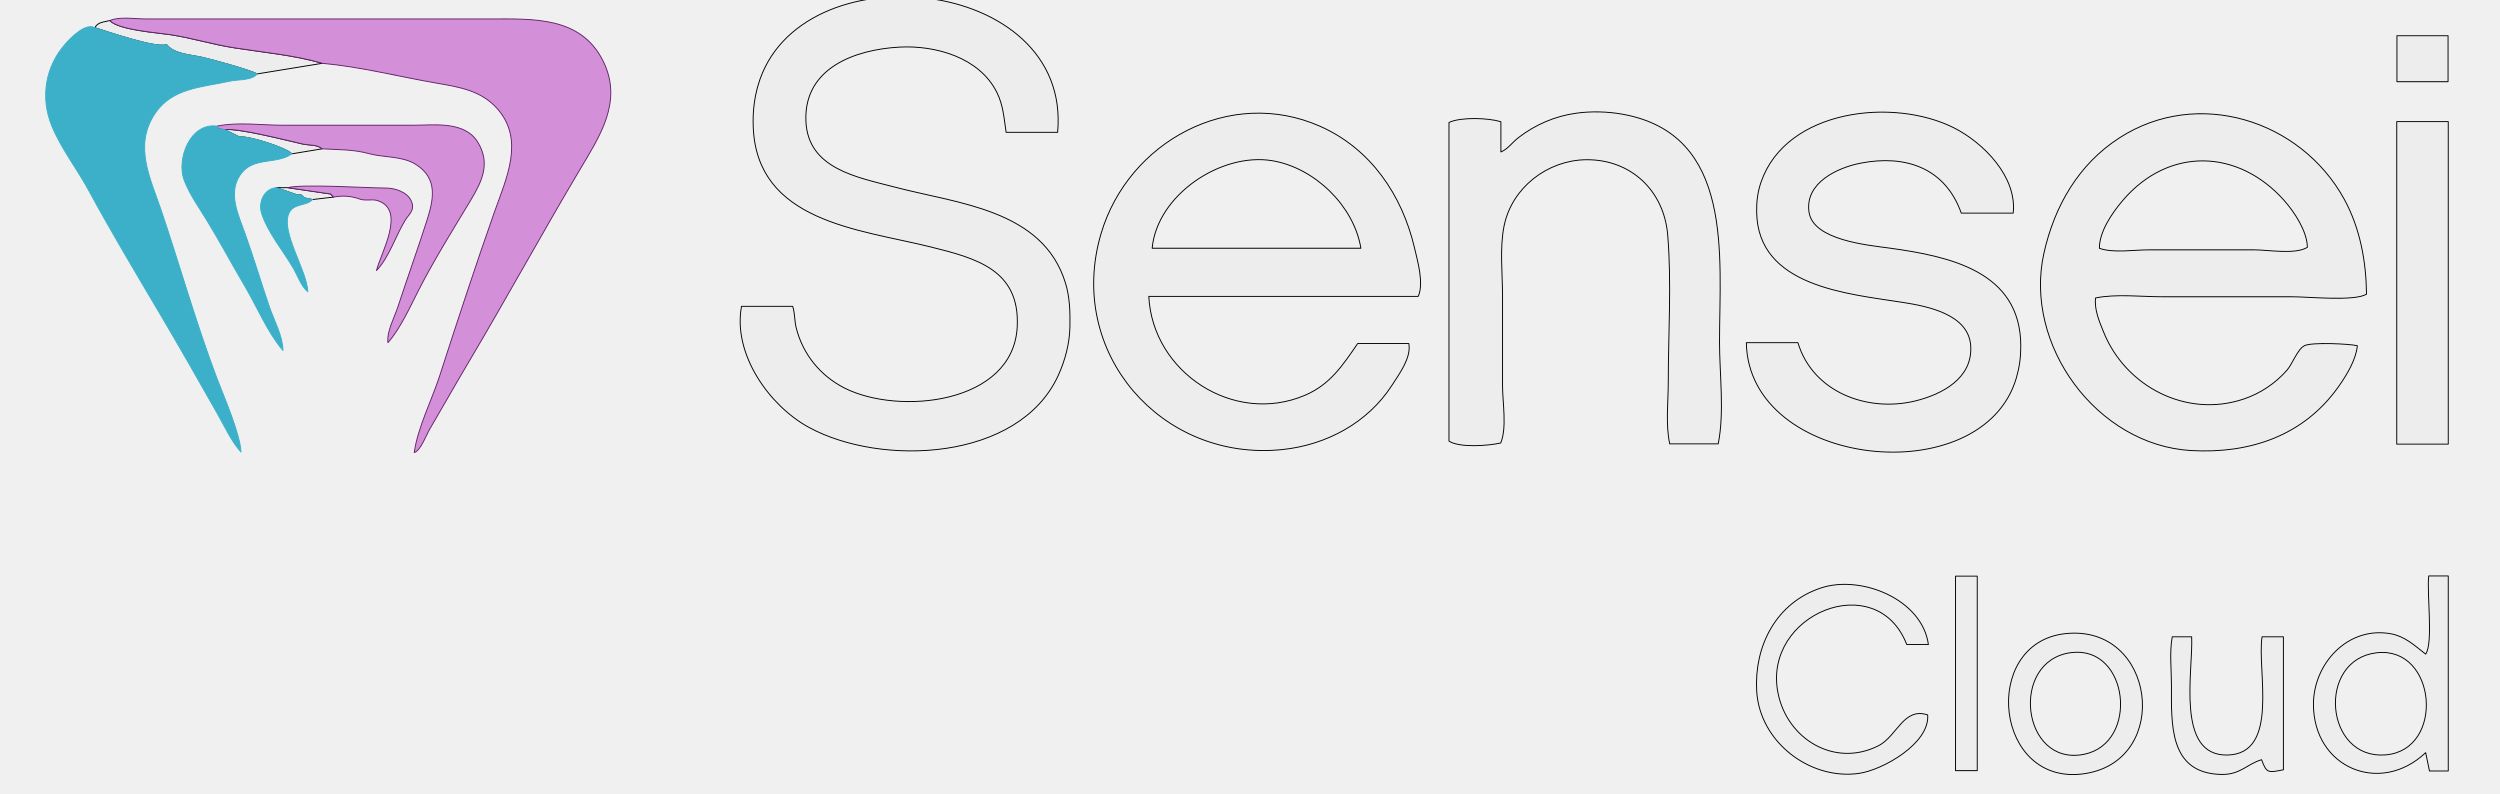
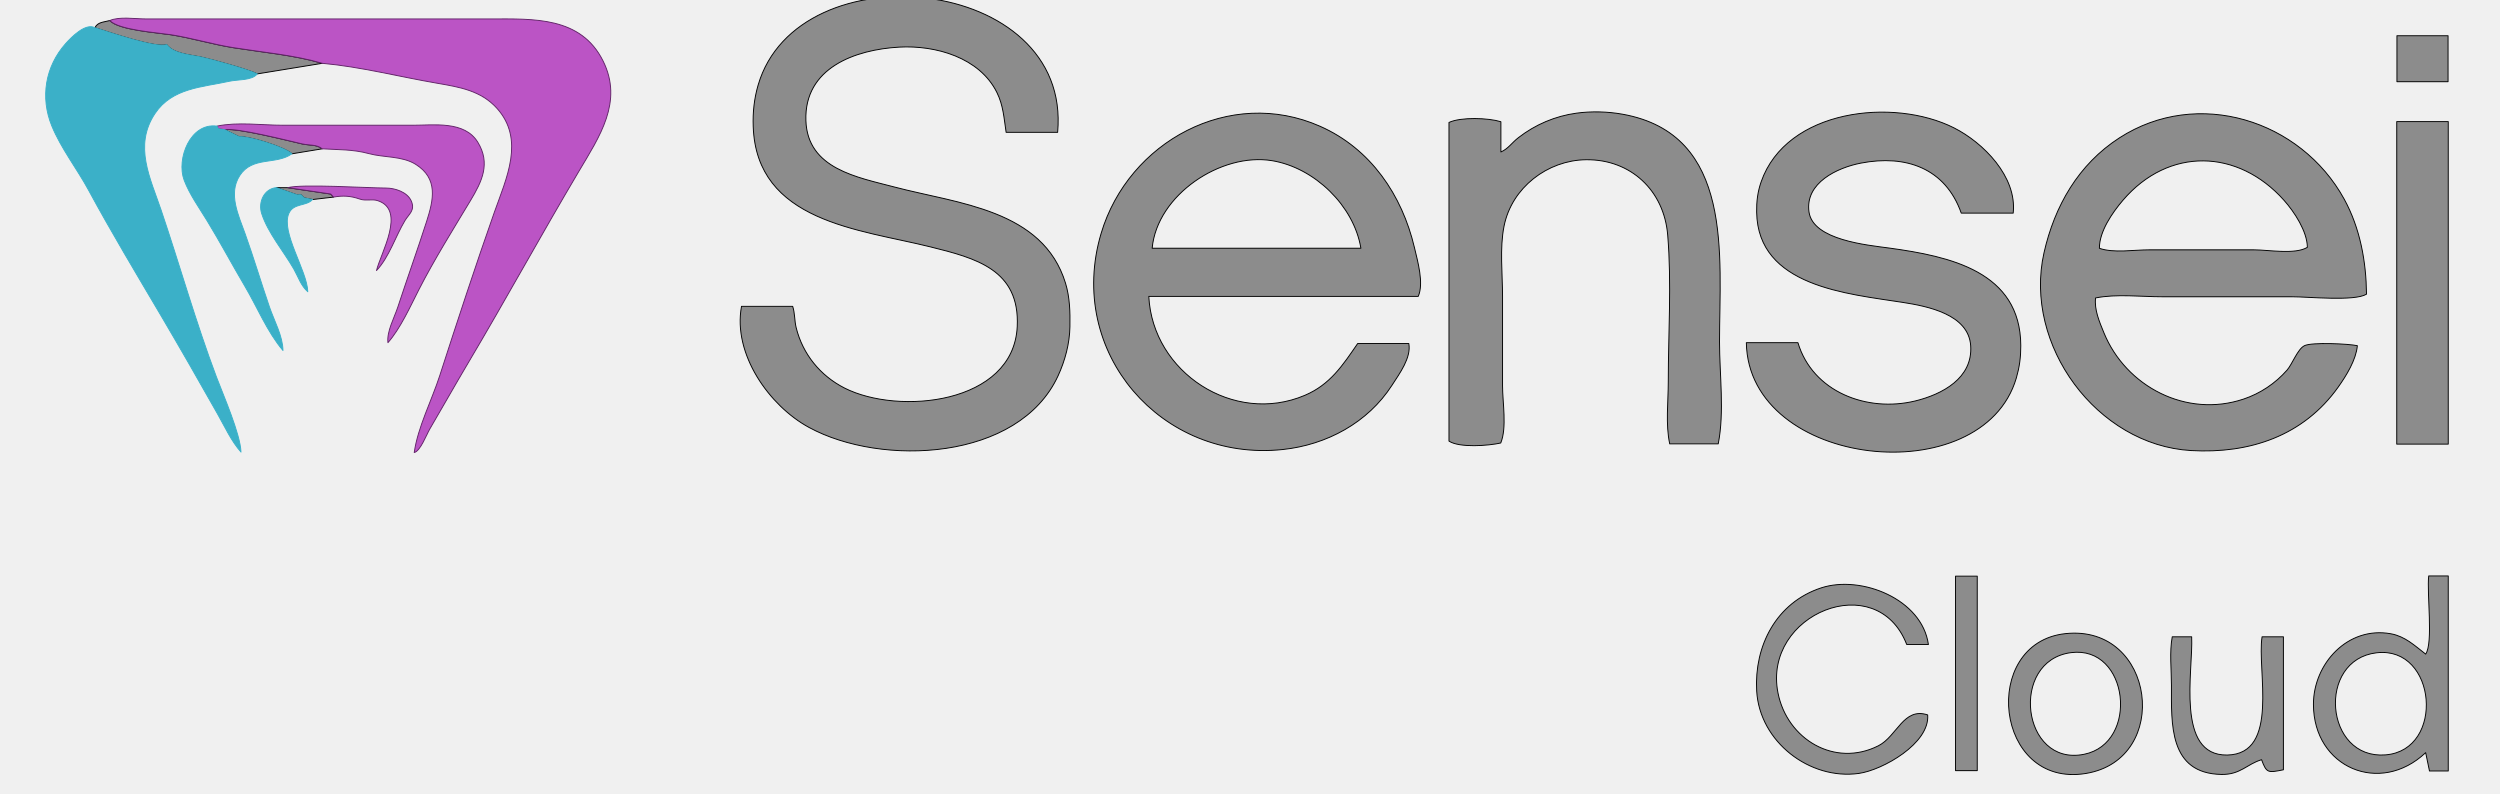
<svg xmlns="http://www.w3.org/2000/svg" viewBox="37.59 36.16 655.14 207.91" width="655.14" height="207.91">
  <path d="M314.75 70.84C318.56 29.55 246.67 22.6 236.25 58.49C235.23 62 234.84 65.6 234.97 69.25C235.8 94.35 262.83 96.24 281.34 100.84C293.32 103.82 304.89 106.81 304.16 121.75C303.18 142.09 273.05 145.04 258.89 137.84C252.54 134.61 247.97 128.97 246.24 122.06C245.77 120.19 245.93 118.31 245.32 116.44C240.85 116.44 236.38 116.44 231.91 116.44C229.57 128.91 239.15 142.5 249.61 148.18C268.6 158.5 304.56 156.99 314.87 134.64C316.71 130.63 317.9 126.16 317.97 121.75C318.04 117.92 317.94 114.06 316.82 110.38C310.91 91.02 288.51 89.53 272.11 85.2C262.29 82.61 249.2 80.44 248.78 67.75C248.32 53.9 261.76 49.15 273.25 48.51C282.76 47.98 294.27 51.22 298.83 60.39C300.51 63.74 300.7 67.23 301.25 70.84C305.75 70.84 310.25 70.84 314.75 70.84ZM66.36 41.54C64.77 42 63.26 41.87 62.45 43.42C60.03 42.12 56.36 45.82 54.8 47.57C49.44 53.6 48.11 61.69 51.15 69.14C53.56 75.04 57.74 80.36 60.77 85.95C66.8 97.09 73.36 108 79.8 118.92C84.82 127.44 89.74 136.03 94.6 144.65C96.5 148 98.21 151.8 100.75 154.64C100.57 149.87 96.13 139.75 94.3 134.91C88.91 120.62 84.75 105.81 79.86 91.34C77 82.86 72.57 74.39 78.2 65.93C82.7 59.16 90.62 59.04 97.75 57.45C99.88 56.97 103.63 57.3 105 55.53C110.69 54.61 116.37 53.68 122.06 52.75C132.17 53.67 142.19 56.27 152.25 57.99C158.05 58.99 163.62 59.93 167.76 64.48C175.25 72.72 170.24 82.96 167.12 91.83C162.13 106 157.44 120.33 152.82 134.62C150.72 141.11 147.09 148.07 146.14 154.75C147.74 154.4 149.33 150.1 150.27 148.5C153.6 142.83 156.83 137.08 160.19 131.42C170.1 114.74 179.41 97.71 189.3 81.04C194.67 71.98 200.97 62.83 195.62 52.12C189.81 40.47 177.41 41.12 166.25 41.12C142.75 41.12 119.25 41.12 95.75 41.12C89.08 41.12 82.42 41.12 75.75 41.12C72.91 41.12 68.89 40.45 66.36 41.54ZM679.12 45.52C674.65 45.52 670.19 45.52 665.72 45.52C665.72 49.54 665.72 53.55 665.72 57.57C670.19 57.57 674.65 57.57 679.12 57.57C679.12 53.55 679.12 49.54 679.12 45.52ZM487.86 152.48C489.53 144.13 488.2 134.29 488.2 125.75C488.2 103.31 492.14 71.32 462.74 66.08C458.87 65.39 454.64 65.28 450.74 65.81C445.18 66.56 439.92 68.8 435.49 72.24C433.84 73.51 432.77 75.2 430.91 75.98C430.91 73.34 430.91 70.7 430.91 68.06C427.66 67.04 420.4 66.79 417.3 68.25C417.3 96.08 417.3 123.92 417.3 151.75C419.99 153.56 427.69 152.98 430.87 152.25C432.53 148.2 431.34 141.65 431.34 137.25C431.34 129.42 431.34 121.58 431.34 113.75C431.34 107.82 430.57 101.27 431.73 95.44C433.74 85.33 443.14 78.13 453.25 78.02C464.93 77.89 473.66 86.09 474.62 97.75C475.67 110.43 474.77 123.53 474.77 136.25C474.77 141.49 474.04 147.38 475.15 152.48C479.39 152.48 483.63 152.48 487.86 152.48ZM409.25 113.83C410.77 110.36 409.09 104.61 408.25 101.03C405.02 87.28 396.79 75.11 383.52 69.25C359.89 58.81 333.3 73.27 326.14 97.34C316.87 128.53 342.01 157.33 373.75 153.96C385.23 152.74 396.04 146.95 402.37 137.12C404.34 134.07 407.47 129.86 406.78 126.19C402.31 126.19 397.84 126.19 393.37 126.19C389.47 131.87 386.18 136.93 379.55 139.75C360.93 147.67 339.63 133.77 338.64 113.83C362.18 113.83 385.71 113.83 409.25 113.83ZM565.16 92.01C566.21 82.48 557.36 73.55 549.61 69.65C533.77 61.68 505.74 64.75 499.1 83.83C498.19 86.44 497.88 88.99 497.93 91.75C498.23 111.28 521.71 113.13 536.25 115.41C542.78 116.43 553.46 118.54 554.02 126.75C554.61 135.28 546.52 139.52 539.46 141.24C526.83 144.29 512.61 138.85 508.75 125.96C504.24 125.96 499.73 125.96 495.23 125.96C495.78 158.91 557.1 165.45 565.98 135.23C566.81 132.39 567.16 129.71 567.15 126.75C567.09 107.26 548.47 103.34 532.73 101.17C526.97 100.38 512.71 99.1 511.65 91.72C510.55 84.05 519.13 80.09 525.23 78.91C537.08 76.61 547.4 80.27 551.55 92.01C556.08 92.01 560.62 92.01 565.16 92.01ZM657.75 113.25C657.67 104.68 656.06 95.91 651.9 88.34C640.49 67.57 613.46 59.09 593.01 72.28C582.24 79.22 575.99 90.17 573.23 102.41C567.79 126.54 587.1 152.81 611.75 154.23C627.09 155.12 641.23 150.41 650.34 137.59C652.47 134.58 655.01 130.49 655.35 126.75C653.11 126.25 643.38 125.79 641.48 126.75C639.67 127.66 638.31 131.56 636.92 133.15C633.87 136.63 629.9 139.28 625.53 140.74C610.57 145.76 594.69 137.49 588.91 123.31C587.77 120.53 586.38 117.3 586.75 114.24C592.26 113.14 598.62 113.93 604.25 113.93C615.58 113.93 626.92 113.93 638.25 113.93C642.5 113.93 654.63 115.18 657.75 113.25ZM679.17 68.02C674.67 68.02 670.17 68.02 665.67 68.02C665.67 96.2 665.67 124.37 665.67 152.55C670.17 152.55 674.67 152.55 679.17 152.55C679.17 124.37 679.17 96.2 679.17 68.02ZM94.47 69.21C87.43 68.23 83.77 77.85 85.84 83.37C87.22 87.03 89.76 90.59 91.8 93.92C95.24 99.54 98.33 105.38 101.69 111.06C104.97 116.59 107.62 123.18 111.75 128.02C111.71 124.25 109.42 120.14 108.21 116.61C106.02 110.22 104.1 103.77 101.82 97.39C100.12 92.62 97.33 86.95 100.42 82.17C103.75 77.03 109.94 79.44 114.08 76.47C116.73 76.03 119.38 75.59 122.03 75.16C126.12 75.41 130.12 75.28 134.28 76.42C138.21 77.49 143 77.01 146.53 79.23C152.46 82.96 151.22 88.48 149.38 94.2C146.96 101.73 144.29 109.15 141.84 116.63C140.91 119.46 138.91 123.01 139.25 125.96C142.51 122.26 145.07 116.56 147.34 112.11C151.41 104.15 156.32 96.32 160.91 88.68C163.9 83.71 166.21 78.97 162.79 73.41C159.32 67.77 151.26 68.98 145.75 68.98C134.42 68.98 123.08 68.98 111.75 68.98C106.25 68.98 99.83 68.06 94.47 69.21ZM394.22 101.21C375.99 101.21 357.76 101.21 339.52 101.21C340.82 87.23 357.6 76.07 370.95 78.27C382.07 80.11 392.38 90.08 394.22 101.21ZM642.25 100.97C639.09 102.93 632.03 101.63 628.25 101.63C619.08 101.63 609.92 101.63 600.75 101.63C596.79 101.63 591.49 102.53 587.75 101.23C587.72 96.83 591.12 91.92 593.91 88.65C605.92 74.61 624.06 75.15 636.12 88.64C638.83 91.68 642.2 96.78 642.25 100.97ZM110 85.33C106.86 85.6 105.18 89.08 106.16 92.13C107.81 97.24 111.94 102.05 114.58 106.67C115.74 108.71 116.46 111.09 118.25 112.62C118.12 107.1 111.09 96.92 113.31 92.04C114.55 89.33 117.86 90.27 119.5 88.45C121.33 88.24 123.17 88.02 125 87.81C127.45 87.37 129.48 87.49 131.85 88.32C133.44 88.89 135.07 88.26 136.56 88.74C144.09 91.17 137.36 102.49 136.25 107.06C139.54 103.64 141.26 98.03 143.72 93.96C144.78 92.21 146.43 91.29 145.37 88.84C144.32 86.44 141.03 85.44 138.75 85.44C133.66 85.42 116.64 84.32 113 85.34C112 85.34 111 85.33 110 85.33ZM555.74 187.14C553.84 187.14 551.95 187.14 550.05 187.14C550.05 204.13 550.05 221.12 550.05 238.11C551.95 238.11 553.84 238.11 555.74 238.11C555.74 221.12 555.74 204.13 555.74 187.14ZM679.17 187.09C677.46 187.09 675.76 187.09 674.05 187.09C673.52 191.51 675.28 204.73 673.25 207.57C670.35 205.34 667.86 202.91 664.11 202.24C652.83 200.2 643.83 210.09 643.84 220.75C643.86 237.33 661.29 244.71 673.25 233.4C673.58 235 673.92 236.61 674.25 238.21C675.89 238.21 677.53 238.21 679.17 238.21C679.17 221.17 679.17 204.13 679.17 187.09ZM542.94 205.06C541.29 193.15 525.31 186.81 514.89 190.2C503.09 194.05 497.26 205.38 497.94 217.25C498.7 230.53 511.82 240.65 524.72 238.84C530.93 237.97 543.35 230.98 542.75 223.51C536.42 221.39 534.73 229.11 529.84 231.59C518.4 237.38 505.92 229.89 503.52 217.74C499.43 197.05 529.43 184.85 537.26 205.06C539.15 205.06 541.05 205.06 542.94 205.06ZM578.81 202.21C556.4 204.66 560.21 242.81 584.22 238.85C606.83 235.12 602.41 199.64 578.81 202.21ZM611.93 203.04C610.24 203.04 608.54 203.04 606.84 203.04C606.09 207.07 606.63 211.63 606.63 215.75C606.63 225.84 605.91 238.87 619.75 239.11C624.74 239.19 626.4 236.39 630.25 235.25C631.56 238.81 631.93 238.69 635.97 237.89C635.97 226.27 635.97 214.65 635.97 203.04C634.11 203.04 632.24 203.04 630.38 203.04C628.98 211.72 635.12 233.78 621.25 234.02C607.64 234.26 612.36 211.84 611.93 203.04ZM580.3 207.19C595.51 205.2 598.29 230.92 583.71 233.83C567.31 237.11 564.13 209.3 580.3 207.19ZM660.38 207.23C676.2 205.37 678.4 232.72 662.75 233.98C646.72 235.27 644.67 209.07 660.38 207.23Z" fill="#ffffff" fill-rule="evenodd" stroke="#ffffff" stroke-width="0.25" stroke-linejoin="round" />
-   <path d="M314.75 70.84C310.25 70.84 305.75 70.84 301.25 70.84C300.7 67.23 300.51 63.74 298.83 60.39C294.27 51.22 282.76 47.98 273.25 48.51C261.76 49.15 248.32 53.9 248.78 67.75C249.2 80.44 262.29 82.61 272.11 85.2C288.51 89.53 310.91 91.02 316.82 110.38C317.94 114.06 318.04 117.92 317.97 121.75C317.9 126.16 316.71 130.63 314.87 134.64C304.56 156.99 268.6 158.5 249.61 148.18C239.15 142.5 229.57 128.91 231.91 116.44C236.38 116.44 240.85 116.44 245.32 116.44C245.93 118.31 245.77 120.19 246.24 122.06C247.97 128.97 252.54 134.61 258.89 137.84C273.05 145.04 303.18 142.09 304.16 121.75C304.89 106.81 293.32 103.82 281.34 100.84C262.83 96.24 235.8 94.35 234.97 69.25C234.84 65.6 235.23 62 236.25 58.49C246.67 22.6 318.56 29.55 314.75 70.84ZM66.36 41.54C68.73 44.05 78.77 44.7 82.44 45.27C87.94 46.14 93.3 47.78 98.75 48.65C106.41 49.87 114.62 50.57 122.06 52.75C116.37 53.68 110.69 54.61 105 55.53C102.89 54.44 92.91 51.67 90.16 51.09C87.25 50.49 83.04 50.24 81.25 47.85C78.64 48.88 66.03 44.56 62.45 43.42C63.26 41.87 64.77 42 66.36 41.54ZM679.12 45.52C679.12 49.54 679.12 53.55 679.12 57.57C674.65 57.57 670.19 57.57 665.72 57.57C665.72 53.55 665.72 49.54 665.72 45.52C670.19 45.52 674.65 45.52 679.12 45.52ZM487.86 152.48C483.63 152.48 479.39 152.48 475.15 152.48C474.04 147.38 474.77 141.49 474.77 136.25C474.77 123.53 475.67 110.43 474.62 97.75C473.66 86.09 464.93 77.89 453.25 78.02C443.14 78.13 433.74 85.33 431.73 95.44C430.57 101.27 431.34 107.82 431.34 113.75C431.34 121.58 431.34 129.42 431.34 137.25C431.34 141.65 432.53 148.2 430.87 152.25C427.69 152.98 419.99 153.56 417.3 151.75C417.3 123.92 417.3 96.08 417.3 68.25C420.4 66.79 427.66 67.04 430.91 68.06C430.91 70.7 430.91 73.34 430.91 75.98C432.77 75.2 433.84 73.51 435.49 72.24C439.92 68.8 445.18 66.56 450.74 65.81C454.64 65.28 458.87 65.39 462.74 66.08C492.14 71.32 488.2 103.31 488.2 125.75C488.2 134.29 489.53 144.13 487.86 152.48ZM409.25 113.83C385.71 113.83 362.18 113.83 338.64 113.83C339.63 133.77 360.93 147.67 379.55 139.75C386.18 136.93 389.47 131.87 393.37 126.19C397.84 126.19 402.31 126.19 406.78 126.19C407.47 129.86 404.34 134.07 402.37 137.12C396.04 146.95 385.23 152.74 373.75 153.96C342.01 157.33 316.87 128.53 326.14 97.34C333.3 73.27 359.89 58.81 383.52 69.25C396.79 75.11 405.02 87.28 408.25 101.03C409.09 104.61 410.77 110.36 409.25 113.83ZM565.16 92.01C560.62 92.01 556.08 92.01 551.55 92.01C547.4 80.27 537.08 76.61 525.23 78.91C519.13 80.09 510.55 84.05 511.65 91.72C512.71 99.1 526.97 100.38 532.73 101.17C548.47 103.34 567.09 107.26 567.15 126.75C567.16 129.71 566.81 132.39 565.98 135.23C557.1 165.45 495.78 158.91 495.23 125.96C499.73 125.96 504.24 125.96 508.75 125.96C512.61 138.85 526.83 144.29 539.46 141.24C546.52 139.52 554.61 135.28 554.02 126.75C553.46 118.54 542.78 116.43 536.25 115.41C521.71 113.13 498.23 111.28 497.93 91.75C497.88 88.99 498.19 86.44 499.1 83.83C505.74 64.75 533.77 61.68 549.61 69.65C557.36 73.55 566.21 82.48 565.16 92.01ZM657.75 113.25C654.63 115.18 642.5 113.93 638.25 113.93C626.92 113.93 615.58 113.93 604.25 113.93C598.62 113.93 592.26 113.14 586.75 114.24C586.38 117.3 587.77 120.53 588.91 123.31C594.69 137.49 610.57 145.76 625.53 140.74C629.9 139.28 633.87 136.63 636.92 133.15C638.31 131.56 639.67 127.66 641.48 126.75C643.38 125.79 653.11 126.25 655.35 126.75C655.01 130.49 652.47 134.58 650.34 137.59C641.23 150.41 627.09 155.12 611.75 154.23C587.1 152.81 567.79 126.54 573.23 102.41C575.99 90.17 582.24 79.22 593.01 72.28C613.46 59.09 640.49 67.57 651.9 88.34C656.06 95.91 657.67 104.68 657.75 113.25ZM679.17 68.02C679.17 96.2 679.17 124.37 679.17 152.55C674.67 152.55 670.17 152.55 665.67 152.55C665.67 124.37 665.67 96.2 665.67 68.02C670.17 68.02 674.67 68.02 679.17 68.02ZM122.03 75.16C119.38 75.59 116.73 76.03 114.08 76.47C112.27 74.73 102.61 71.73 100.25 72C99 71.39 97.75 70.77 96.5 70.16C99.62 69.59 112.82 72.96 116.75 73.86C118.63 74.3 120.61 73.96 122.03 75.16ZM394.22 101.21C392.38 90.08 382.07 80.11 370.95 78.27C357.6 76.07 340.82 87.23 339.52 101.21C357.76 101.21 375.99 101.21 394.22 101.21ZM642.25 100.97C642.2 96.78 638.83 91.68 636.12 88.64C624.06 75.15 605.92 74.61 593.91 88.65C591.12 91.92 587.72 96.83 587.75 101.23C591.49 102.53 596.79 101.63 600.75 101.63C609.92 101.63 619.08 101.63 628.25 101.63C632.03 101.63 639.09 102.93 642.25 100.97ZM113 85.34C116.75 85.89 120.5 86.45 124.25 87C124.5 87.27 124.75 87.54 125 87.81C123.17 88.02 121.33 88.24 119.5 88.45C118.75 88.3 118 88.15 117.25 88C116.33 87.03 116.67 87.15 115.5 87.25C113.67 86.61 111.83 85.97 110 85.33C111 85.33 112 85.34 113 85.34ZM555.74 187.14C555.74 204.13 555.74 221.12 555.74 238.11C553.84 238.11 551.95 238.11 550.05 238.11C550.05 221.12 550.05 204.13 550.05 187.14C551.95 187.14 553.84 187.14 555.74 187.14ZM679.17 187.09C679.17 204.13 679.17 221.17 679.17 238.21C677.53 238.21 675.89 238.21 674.25 238.21C673.92 236.61 673.58 235 673.25 233.4C661.29 244.71 643.86 237.33 643.84 220.75C643.83 210.09 652.83 200.2 664.11 202.24C667.86 202.91 670.35 205.34 673.25 207.57C675.28 204.73 673.52 191.51 674.05 187.09C675.76 187.09 677.46 187.09 679.17 187.09ZM542.94 205.06C541.05 205.06 539.15 205.06 537.26 205.06C529.43 184.85 499.43 197.05 503.52 217.74C505.92 229.89 518.4 237.38 529.84 231.59C534.73 229.11 536.42 221.39 542.75 223.51C543.35 230.98 530.93 237.97 524.72 238.84C511.82 240.65 498.7 230.53 497.94 217.25C497.26 205.38 503.09 194.05 514.89 190.2C525.31 186.81 541.29 193.15 542.94 205.06ZM578.81 202.21C602.41 199.64 606.83 235.12 584.22 238.85C560.21 242.81 556.4 204.66 578.81 202.21ZM611.93 203.04C612.36 211.84 607.64 234.26 621.25 234.02C635.12 233.78 628.98 211.72 630.38 203.04C632.24 203.04 634.11 203.04 635.97 203.04C635.97 214.65 635.97 226.27 635.97 237.89C631.93 238.69 631.56 238.81 630.25 235.25C626.4 236.39 624.74 239.19 619.75 239.11C605.91 238.87 606.63 225.84 606.63 215.75C606.63 211.63 606.09 207.07 606.84 203.04C608.54 203.04 610.24 203.04 611.93 203.04ZM580.3 207.19C564.13 209.3 567.31 237.11 583.71 233.83C598.29 230.92 595.51 205.2 580.3 207.19ZM660.38 207.23C644.67 209.07 646.72 235.27 662.75 233.98C678.4 232.72 676.2 205.37 660.38 207.23Z" fill="#EDEDED" fill-rule="evenodd" stroke="#010101" stroke-width="0.25" stroke-linejoin="round" />
-   <path d="M122.06 52.75C114.62 50.57 106.41 49.87 98.75 48.65C93.3 47.78 87.94 46.14 82.44 45.27C78.77 44.7 68.73 44.05 66.36 41.54C68.89 40.45 72.91 41.12 75.75 41.12C82.42 41.12 89.08 41.12 95.75 41.12C119.25 41.12 142.75 41.12 166.25 41.12C177.41 41.12 189.81 40.47 195.62 52.12C200.97 62.83 194.67 71.98 189.3 81.04C179.41 97.71 170.1 114.74 160.19 131.42C156.83 137.08 153.6 142.83 150.27 148.5C149.33 150.1 147.74 154.4 146.14 154.75C147.09 148.07 150.72 141.11 152.82 134.62C157.44 120.33 162.13 106 167.12 91.83C170.24 82.96 175.25 72.72 167.76 64.48C163.62 59.93 158.05 58.99 152.25 57.99C142.19 56.27 132.17 53.67 122.06 52.75ZM122.03 75.16C120.61 73.96 118.63 74.3 116.75 73.86C112.82 72.96 99.62 69.59 96.5 70.16C95.92 70.07 95.33 69.98 94.75 69.89C94.66 69.66 94.56 69.44 94.47 69.21C99.83 68.06 106.25 68.98 111.75 68.98C123.08 68.98 134.42 68.98 145.75 68.98C151.26 68.98 159.32 67.77 162.79 73.41C166.21 78.97 163.9 83.71 160.91 88.68C156.32 96.32 151.41 104.15 147.34 112.11C145.07 116.56 142.51 122.26 139.25 125.96C138.91 123.01 140.91 119.46 141.84 116.63C144.29 109.15 146.96 101.73 149.38 94.2C151.22 88.48 152.46 82.96 146.53 79.23C143 77.01 138.21 77.49 134.28 76.42C130.12 75.28 126.12 75.41 122.03 75.16ZM125 87.81C124.75 87.54 124.5 87.27 124.25 87C120.5 86.45 116.75 85.89 113 85.34C116.64 84.32 133.66 85.42 138.75 85.44C141.03 85.44 144.32 86.44 145.37 88.84C146.43 91.29 144.78 92.21 143.72 93.96C141.26 98.03 139.54 103.64 136.25 107.06C137.36 102.49 144.09 91.17 136.56 88.74C135.07 88.26 133.44 88.89 131.85 88.32C129.48 87.49 127.45 87.37 125 87.81Z" fill="#D390D9" fill-rule="evenodd" stroke="#612367" stroke-width="0.25" stroke-linejoin="round" />
+   <path d="M314.75 70.84C310.25 70.84 305.75 70.84 301.25 70.84C300.7 67.23 300.51 63.74 298.83 60.39C294.27 51.22 282.76 47.98 273.25 48.51C261.76 49.15 248.32 53.9 248.78 67.75C249.2 80.44 262.29 82.61 272.11 85.2C288.51 89.53 310.91 91.02 316.82 110.38C317.94 114.06 318.04 117.92 317.97 121.75C317.9 126.16 316.71 130.63 314.87 134.64C304.56 156.99 268.6 158.5 249.61 148.18C239.15 142.5 229.57 128.91 231.91 116.44C236.38 116.44 240.85 116.44 245.32 116.44C245.93 118.31 245.77 120.19 246.24 122.06C247.97 128.97 252.54 134.61 258.89 137.84C273.05 145.04 303.18 142.09 304.16 121.75C304.89 106.81 293.32 103.82 281.34 100.84C262.83 96.24 235.8 94.35 234.97 69.25C234.84 65.6 235.23 62 236.25 58.49C246.67 22.6 318.56 29.55 314.75 70.84ZM66.36 41.54C68.73 44.05 78.77 44.7 82.44 45.27C87.94 46.14 93.3 47.78 98.75 48.65C106.41 49.87 114.62 50.57 122.06 52.75C116.37 53.68 110.69 54.61 105 55.53C102.89 54.44 92.91 51.67 90.16 51.09C87.25 50.49 83.04 50.24 81.25 47.85C78.64 48.88 66.03 44.56 62.45 43.42C63.26 41.87 64.77 42 66.36 41.54ZM679.12 45.52C679.12 49.54 679.12 53.55 679.12 57.57C674.65 57.57 670.19 57.57 665.72 57.57C665.72 53.55 665.72 49.54 665.72 45.52C670.19 45.52 674.65 45.52 679.12 45.52ZM487.86 152.48C483.63 152.48 479.39 152.48 475.15 152.48C474.04 147.38 474.77 141.49 474.77 136.25C474.77 123.53 475.67 110.43 474.62 97.75C473.66 86.09 464.93 77.89 453.25 78.02C443.14 78.13 433.74 85.33 431.73 95.44C430.57 101.27 431.34 107.82 431.34 113.75C431.34 121.58 431.34 129.42 431.34 137.25C431.34 141.65 432.53 148.2 430.87 152.25C427.69 152.98 419.99 153.56 417.3 151.75C417.3 123.92 417.3 96.08 417.3 68.25C420.4 66.79 427.66 67.04 430.91 68.06C430.91 70.7 430.91 73.34 430.91 75.98C432.77 75.2 433.84 73.51 435.49 72.24C439.92 68.8 445.18 66.56 450.74 65.81C454.64 65.28 458.87 65.39 462.74 66.08C492.14 71.32 488.2 103.31 488.2 125.75C488.2 134.29 489.53 144.13 487.86 152.48ZM409.25 113.83C385.71 113.83 362.18 113.83 338.64 113.83C339.63 133.77 360.93 147.67 379.55 139.75C386.18 136.93 389.47 131.87 393.37 126.19C397.84 126.19 402.31 126.19 406.78 126.19C407.47 129.86 404.34 134.07 402.37 137.12C396.04 146.95 385.23 152.74 373.75 153.96C342.01 157.33 316.87 128.53 326.14 97.34C333.3 73.27 359.89 58.81 383.52 69.25C396.79 75.11 405.02 87.28 408.25 101.03C409.09 104.61 410.77 110.36 409.25 113.83ZM565.16 92.01C560.62 92.01 556.08 92.01 551.55 92.01C547.4 80.27 537.08 76.61 525.23 78.91C519.13 80.09 510.55 84.05 511.65 91.72C512.71 99.1 526.97 100.38 532.73 101.17C548.47 103.34 567.09 107.26 567.15 126.75C567.16 129.71 566.81 132.39 565.98 135.23C557.1 165.45 495.78 158.91 495.23 125.96C499.73 125.96 504.24 125.96 508.75 125.96C512.61 138.85 526.83 144.29 539.46 141.24C546.52 139.52 554.61 135.28 554.02 126.75C553.46 118.54 542.78 116.43 536.25 115.41C521.71 113.13 498.23 111.28 497.93 91.75C497.88 88.99 498.19 86.44 499.1 83.83C505.74 64.75 533.77 61.68 549.61 69.65C557.36 73.55 566.21 82.48 565.16 92.01ZM657.75 113.25C654.63 115.18 642.5 113.93 638.25 113.93C626.92 113.93 615.58 113.93 604.25 113.93C598.62 113.93 592.26 113.14 586.75 114.24C586.38 117.3 587.77 120.53 588.91 123.31C594.69 137.49 610.57 145.76 625.53 140.74C629.9 139.28 633.87 136.63 636.92 133.15C638.31 131.56 639.67 127.66 641.48 126.75C643.38 125.79 653.11 126.25 655.35 126.75C655.01 130.49 652.47 134.58 650.34 137.59C641.23 150.41 627.09 155.12 611.75 154.23C587.1 152.81 567.79 126.54 573.23 102.41C575.99 90.17 582.24 79.22 593.01 72.28C613.46 59.09 640.49 67.57 651.9 88.34C656.06 95.91 657.67 104.68 657.75 113.25ZM679.17 68.02C679.17 96.2 679.17 124.37 679.17 152.55C674.67 152.55 670.17 152.55 665.67 152.55C665.67 124.37 665.67 96.2 665.67 68.02C670.17 68.02 674.67 68.02 679.17 68.02ZM122.03 75.16C119.38 75.59 116.73 76.03 114.08 76.47C112.27 74.73 102.61 71.73 100.25 72C99 71.39 97.75 70.77 96.5 70.16C99.62 69.59 112.82 72.96 116.75 73.86C118.63 74.3 120.61 73.96 122.03 75.16ZM394.22 101.21C392.38 90.08 382.07 80.11 370.95 78.27C357.6 76.07 340.82 87.23 339.52 101.21C357.76 101.21 375.99 101.21 394.22 101.21ZM642.25 100.97C642.2 96.78 638.83 91.68 636.12 88.64C624.06 75.15 605.92 74.61 593.91 88.65C591.12 91.92 587.72 96.83 587.75 101.23C591.49 102.53 596.79 101.63 600.75 101.63C609.92 101.63 619.08 101.63 628.25 101.63C632.03 101.63 639.09 102.93 642.25 100.97ZM113 85.34C116.75 85.89 120.5 86.45 124.25 87C124.5 87.27 124.75 87.54 125 87.81C123.17 88.02 121.33 88.24 119.5 88.45C118.75 88.3 118 88.15 117.25 88C116.33 87.03 116.67 87.15 115.5 87.25C113.67 86.61 111.83 85.97 110 85.33C111 85.33 112 85.34 113 85.34ZM555.74 187.14C555.74 204.13 555.74 221.12 555.74 238.11C553.84 238.11 551.95 238.11 550.05 238.11C550.05 221.12 550.05 204.13 550.05 187.14C551.95 187.14 553.84 187.14 555.74 187.14ZM679.17 187.09C679.17 204.13 679.17 221.17 679.17 238.21C677.53 238.21 675.89 238.21 674.25 238.21C673.92 236.61 673.58 235 673.25 233.4C661.29 244.71 643.86 237.33 643.84 220.75C643.83 210.09 652.83 200.2 664.11 202.24C667.86 202.91 670.35 205.34 673.25 207.57C675.28 204.73 673.52 191.51 674.05 187.09C675.76 187.09 677.46 187.09 679.17 187.09ZM542.94 205.06C541.05 205.06 539.15 205.06 537.26 205.06C529.43 184.85 499.43 197.05 503.52 217.74C505.92 229.89 518.4 237.38 529.84 231.59C534.73 229.11 536.42 221.39 542.75 223.51C543.35 230.98 530.93 237.97 524.72 238.84C511.82 240.65 498.7 230.53 497.94 217.25C497.26 205.38 503.09 194.05 514.89 190.2C525.31 186.81 541.29 193.15 542.94 205.06ZM578.81 202.21C602.41 199.64 606.83 235.12 584.22 238.85C560.21 242.81 556.4 204.66 578.81 202.21ZM611.93 203.04C612.36 211.84 607.64 234.26 621.25 234.02C635.12 233.78 628.98 211.72 630.38 203.04C632.24 203.04 634.11 203.04 635.97 203.04C635.97 214.65 635.97 226.27 635.97 237.89C631.93 238.69 631.56 238.81 630.25 235.25C626.4 236.39 624.74 239.19 619.75 239.11C605.91 238.87 606.63 225.84 606.63 215.75C606.63 211.63 606.09 207.07 606.84 203.04C608.54 203.04 610.24 203.04 611.93 203.04ZM580.3 207.19C564.13 209.3 567.31 237.11 583.71 233.83C598.29 230.92 595.51 205.2 580.3 207.19ZM660.38 207.23C644.67 209.07 646.72 235.27 662.75 233.98C678.4 232.72 676.2 205.37 660.38 207.23Z" fill="#8C8C8C" fill-rule="evenodd" stroke="#010101" stroke-width="0.25" stroke-linejoin="round" />
+   <path d="M122.06 52.75C114.62 50.57 106.41 49.87 98.75 48.65C93.3 47.78 87.94 46.14 82.44 45.27C78.77 44.7 68.73 44.05 66.36 41.54C68.89 40.45 72.91 41.12 75.75 41.12C82.42 41.12 89.08 41.12 95.75 41.12C119.25 41.12 142.75 41.12 166.25 41.12C177.41 41.12 189.81 40.47 195.62 52.12C200.97 62.83 194.67 71.98 189.3 81.04C179.41 97.71 170.1 114.74 160.19 131.42C156.83 137.08 153.6 142.83 150.27 148.5C149.33 150.1 147.74 154.4 146.14 154.75C147.09 148.07 150.72 141.11 152.82 134.62C157.44 120.33 162.13 106 167.12 91.83C170.24 82.96 175.25 72.72 167.76 64.48C163.62 59.93 158.05 58.99 152.25 57.99C142.19 56.27 132.17 53.67 122.06 52.75ZM122.03 75.16C120.61 73.96 118.63 74.3 116.75 73.86C112.82 72.96 99.62 69.59 96.5 70.16C95.92 70.07 95.33 69.98 94.75 69.89C94.66 69.66 94.56 69.44 94.47 69.21C99.83 68.06 106.25 68.98 111.75 68.98C123.08 68.98 134.42 68.98 145.75 68.98C151.26 68.98 159.32 67.77 162.79 73.41C166.21 78.97 163.9 83.71 160.91 88.68C156.32 96.32 151.41 104.15 147.34 112.11C145.07 116.56 142.51 122.26 139.25 125.96C138.91 123.01 140.91 119.46 141.84 116.63C144.29 109.15 146.96 101.73 149.38 94.2C151.22 88.48 152.46 82.96 146.53 79.23C143 77.01 138.21 77.49 134.28 76.42C130.12 75.28 126.12 75.41 122.03 75.16ZM125 87.81C124.75 87.54 124.5 87.27 124.25 87C120.5 86.45 116.75 85.89 113 85.34C116.64 84.32 133.66 85.42 138.75 85.44C141.03 85.44 144.32 86.44 145.37 88.84C146.43 91.29 144.78 92.21 143.72 93.96C141.26 98.03 139.54 103.64 136.25 107.06C137.36 102.49 144.09 91.17 136.56 88.74C135.07 88.26 133.44 88.89 131.85 88.32C129.48 87.49 127.45 87.37 125 87.81Z" fill="#BB54C5" fill-rule="evenodd" stroke="#612367" stroke-width="0.25" stroke-linejoin="round" />
  <path d="M62.45 43.42C66.03 44.56 78.64 48.88 81.25 47.85C83.04 50.24 87.25 50.49 90.16 51.09C92.91 51.67 102.89 54.44 105 55.53C103.63 57.3 99.88 56.97 97.75 57.45C90.62 59.04 82.7 59.16 78.2 65.93C72.57 74.39 77 82.86 79.86 91.34C84.75 105.81 88.91 120.62 94.3 134.91C96.13 139.75 100.57 149.87 100.75 154.64C98.21 151.8 96.5 148 94.6 144.65C89.74 136.03 84.82 127.44 79.8 118.92C73.36 108 66.8 97.09 60.77 85.95C57.74 80.36 53.56 75.04 51.15 69.14C48.11 61.69 49.44 53.6 54.8 47.57C56.36 45.82 60.03 42.12 62.45 43.42ZM94.47 69.21C94.56 69.44 94.66 69.66 94.75 69.89C95.33 69.98 95.92 70.07 96.5 70.16C97.75 70.77 99 71.39 100.25 72C102.61 71.73 112.27 74.73 114.08 76.47C109.94 79.44 103.75 77.03 100.42 82.17C97.33 86.95 100.12 92.62 101.82 97.39C104.1 103.77 106.02 110.22 108.21 116.61C109.42 120.14 111.71 124.25 111.75 128.02C107.62 123.18 104.97 116.59 101.69 111.06C98.33 105.38 95.24 99.54 91.8 93.92C89.76 90.59 87.22 87.03 85.84 83.37C83.77 77.85 87.43 68.23 94.47 69.21ZM110 85.33C111.83 85.97 113.67 86.61 115.5 87.25C116.67 87.15 116.33 87.03 117.25 88C118 88.15 118.75 88.3 119.5 88.45C117.86 90.27 114.55 89.33 113.31 92.04C111.09 96.92 118.12 107.1 118.25 112.62C116.46 111.09 115.74 108.71 114.58 106.67C111.94 102.05 107.81 97.24 106.16 92.13C105.18 89.08 106.86 85.6 110 85.33Z" fill="#3bb0c8" fill-rule="evenodd" stroke="#3bb0c8" stroke-width="0.25" stroke-linejoin="round" />
</svg>
